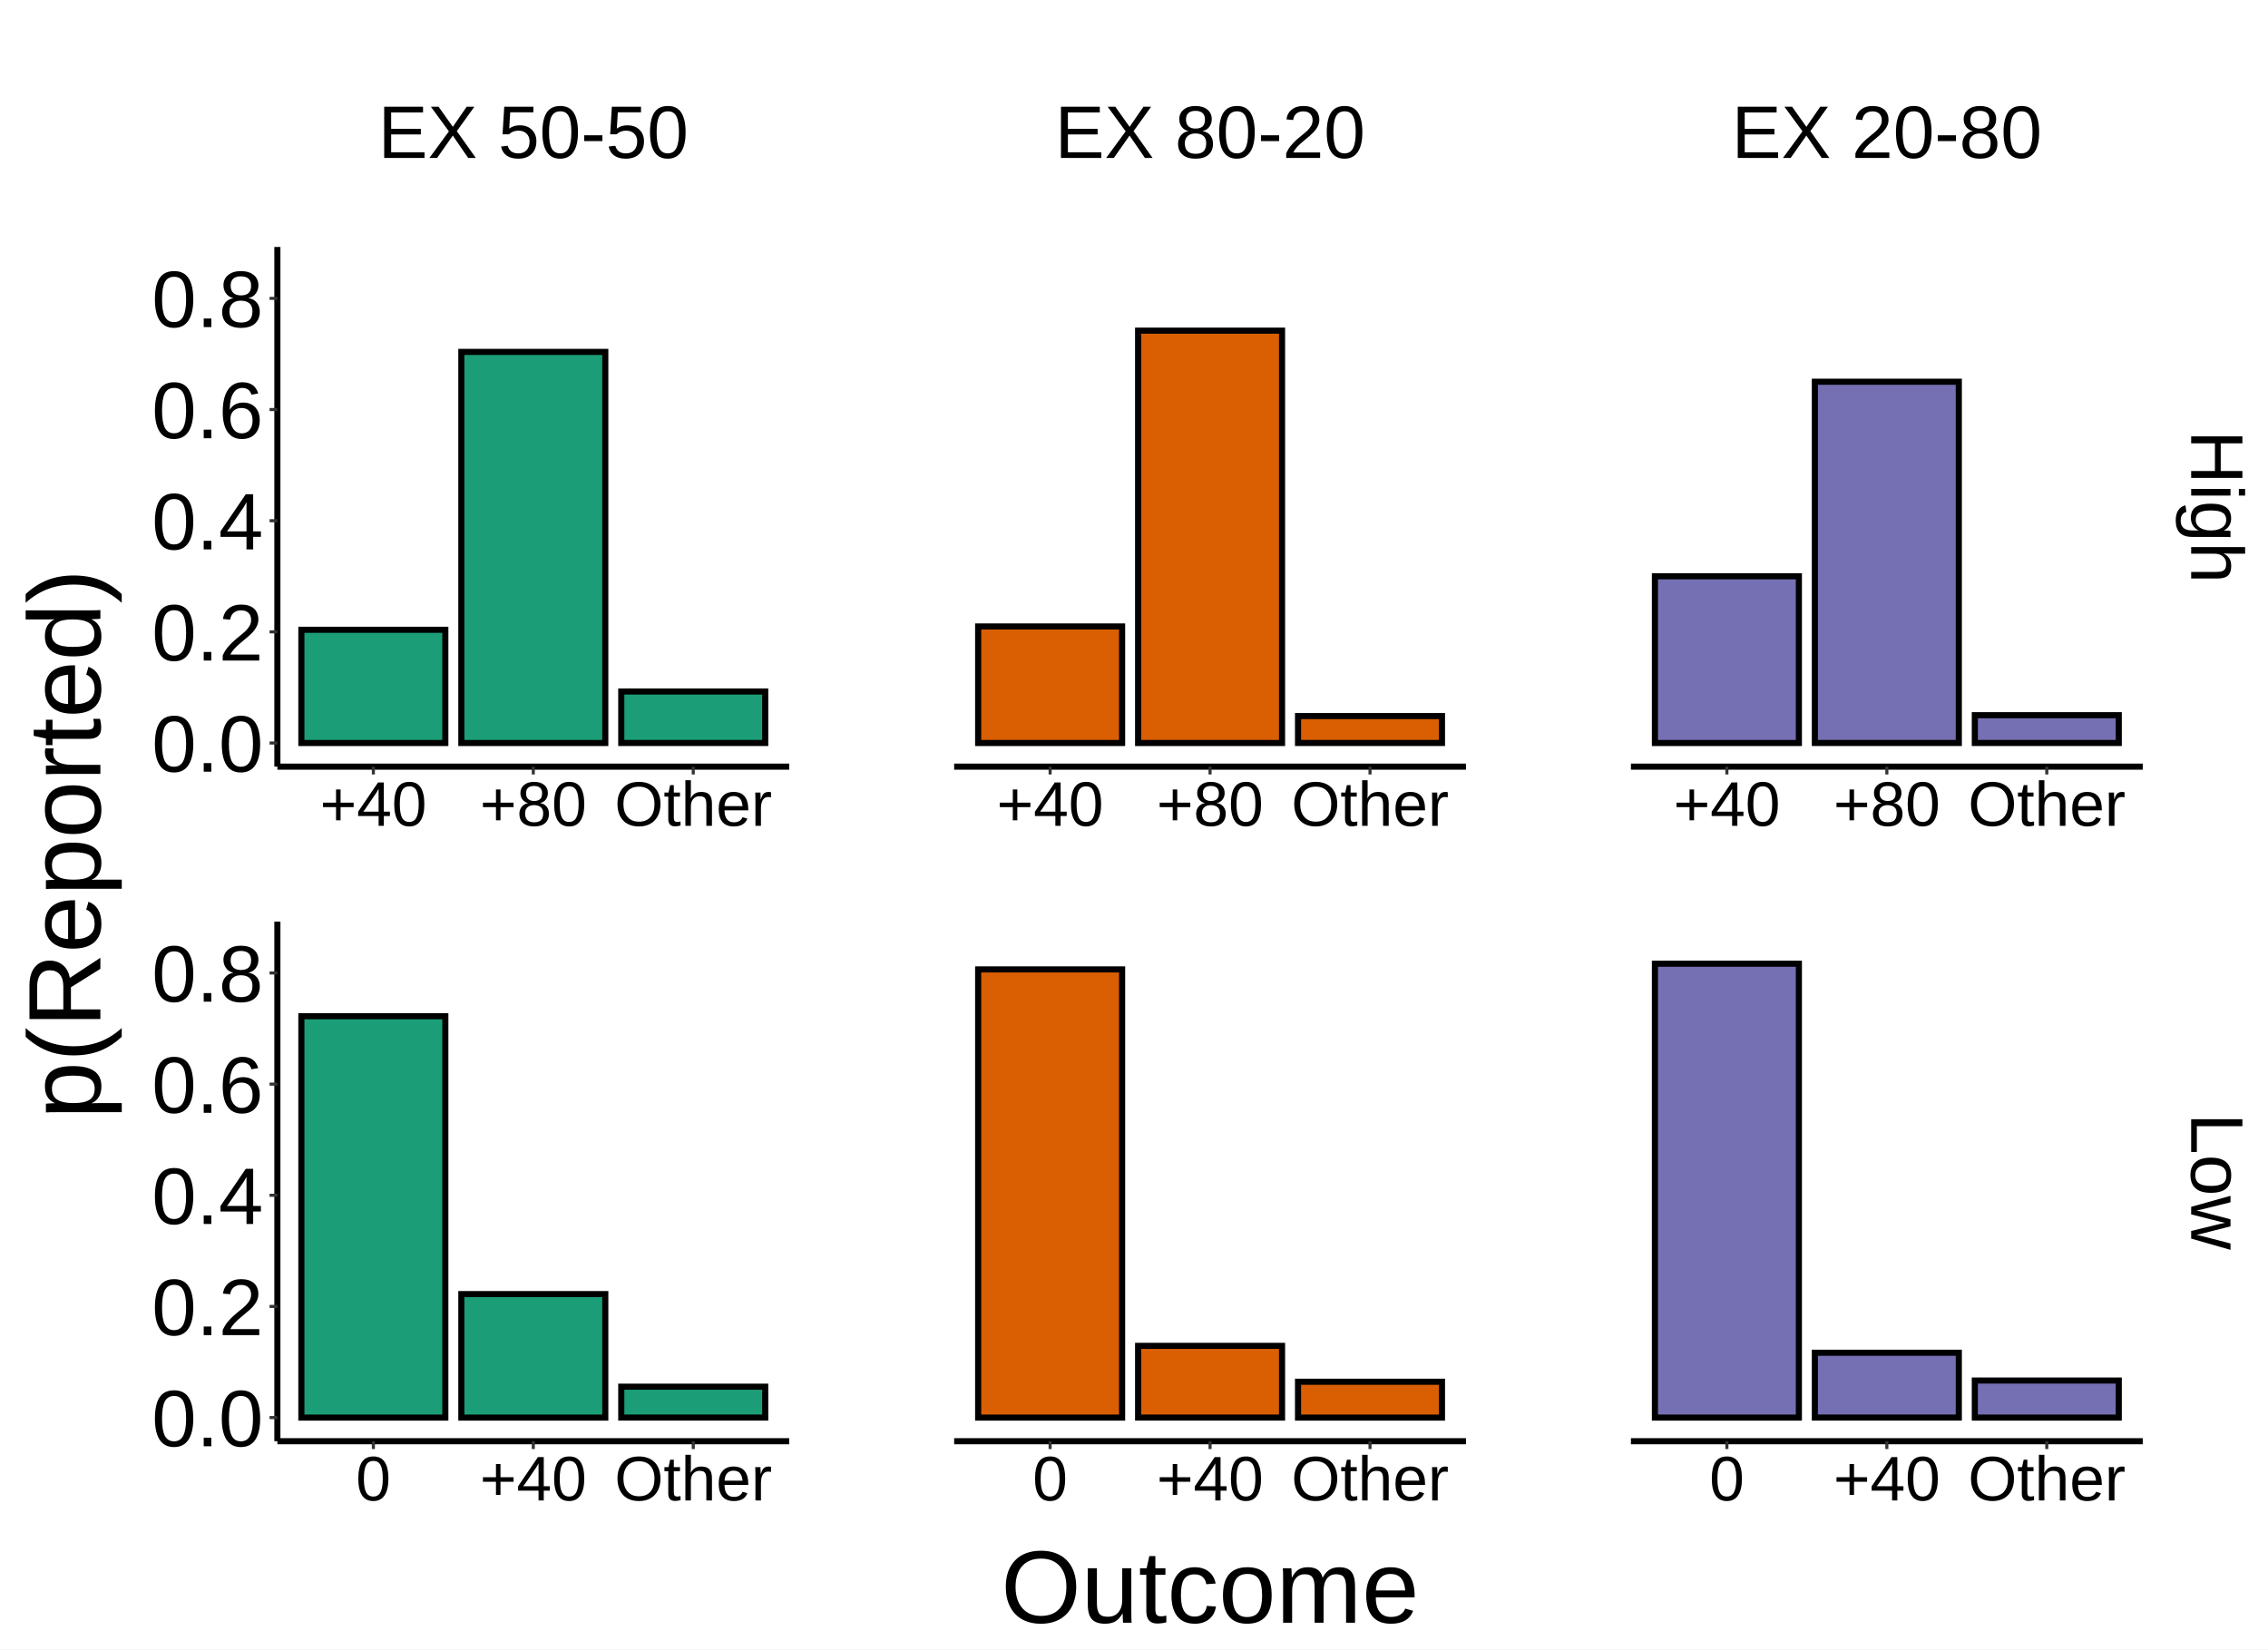
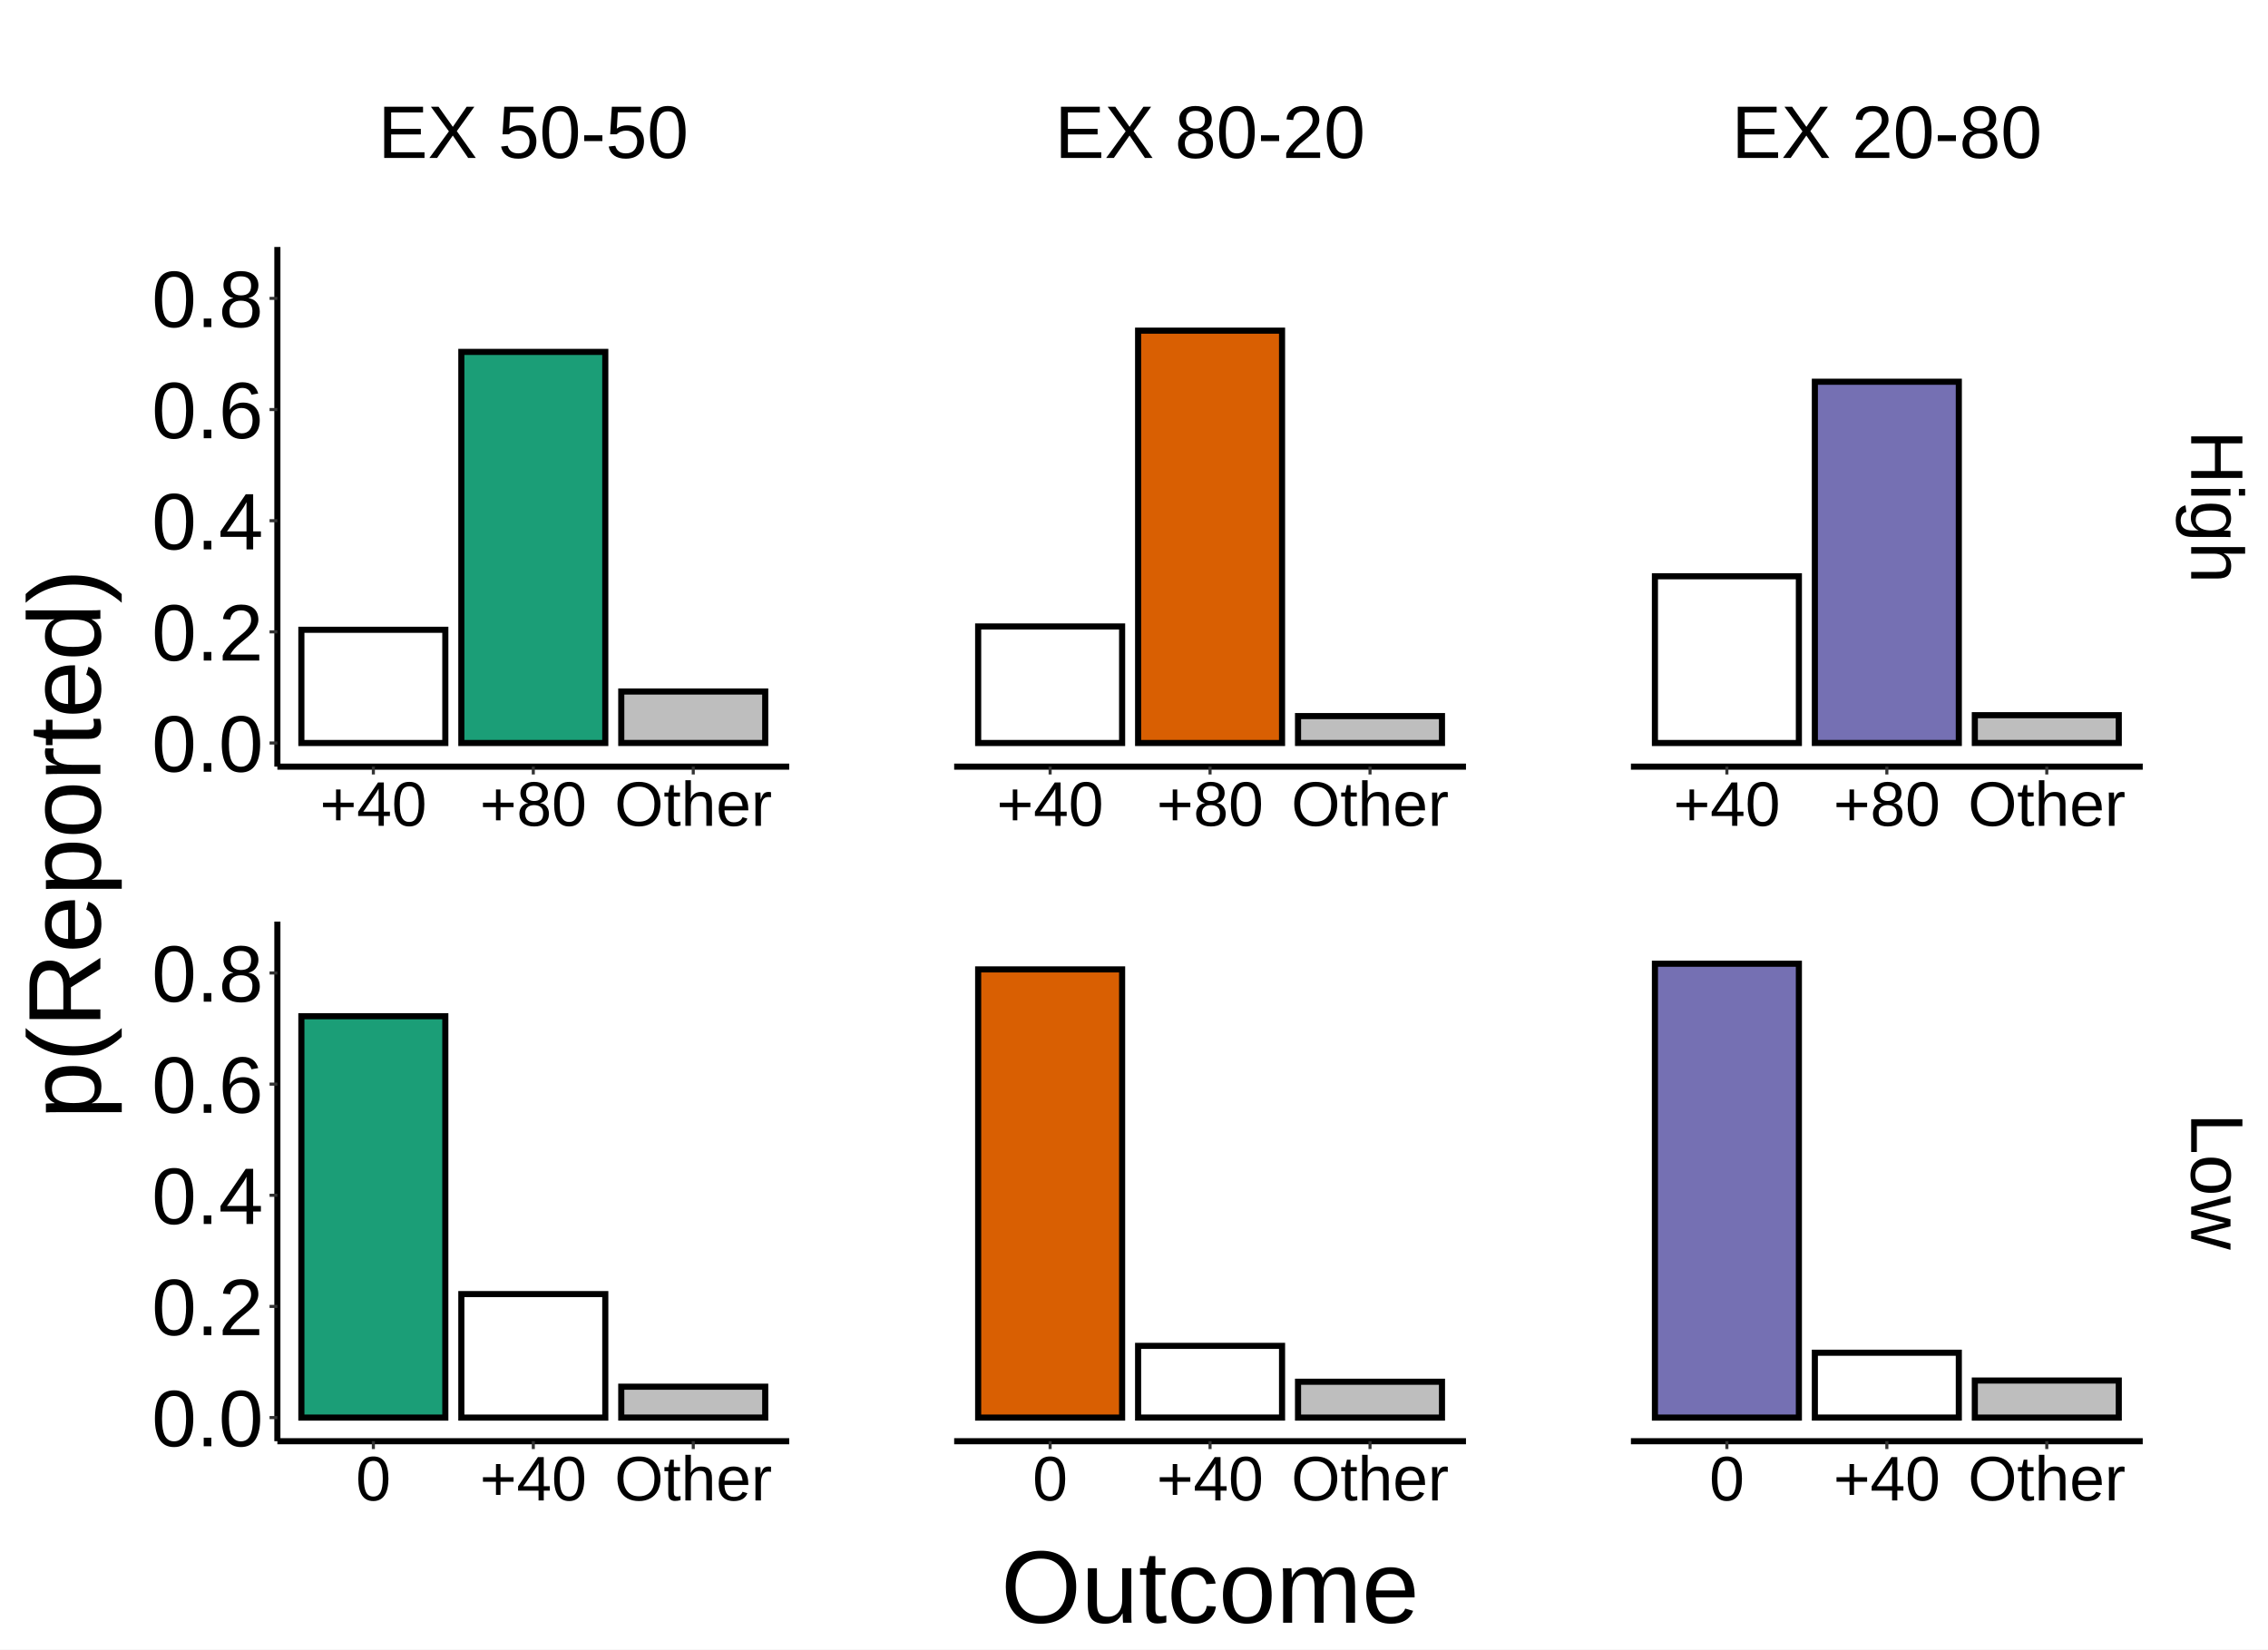
<svg xmlns="http://www.w3.org/2000/svg" class="svglite" width="792.00pt" height="576.00pt" viewBox="0 0 792.00 576.00">
  <defs>
    <style type="text/css">
    .svglite line, .svglite polyline, .svglite polygon, .svglite path, .svglite rect, .svglite circle {
      fill: none;
      stroke: #000000;
      stroke-linecap: round;
      stroke-linejoin: round;
      stroke-miterlimit: 10.00;
    }
    .svglite text {
      white-space: pre;
    }
  </style>
  </defs>
  <rect width="100%" height="100%" style="stroke: none; fill: #FFFFFF;" />
  <defs>
    <clipPath id="cpMC4wMHw3OTIuMDB8MC4wMHw1NzYuMDA=">
      <rect x="0.00" y="0.00" width="792.00" height="576.00" />
    </clipPath>
  </defs>
  <g clip-path="url(#cpMC4wMHw3OTIuMDB8MC4wMHw1NzYuMDA=)">
    <rect x="0.00" y="0.00" width="792.00" height="576.00" style="stroke-width: 1.07; stroke: #FFFFFF; fill: #FFFFFF;" />
  </g>
  <defs>
    <clipPath id="cpOTYuODZ8Mjc1LjYwfDg2LjI2fDI2Ny43NA==">
      <rect x="96.86" y="86.26" width="178.73" height="181.48" />
    </clipPath>
  </defs>
  <g clip-path="url(#cpOTYuODZ8Mjc1LjYwfDg2LjI2fDI2Ny43NA==)">
    <rect x="96.86" y="86.26" width="178.73" height="181.48" style="stroke-width: 1.07; stroke: none; fill: #FFFFFF;" />
-     <rect x="105.24" y="219.95" width="50.27" height="39.54" style="stroke-width: 2.13; stroke-linecap: butt; stroke-linejoin: miter; fill: #1B9E77;" />
+     <rect x="105.24" y="219.95" width="50.27" height="39.54" style="stroke-width: 2.13; stroke-linecap: butt; stroke-linejoin: miter; fill: #FFFFFF;" />
    <rect x="161.10" y="122.90" width="50.27" height="136.59" style="stroke-width: 2.13; stroke-linecap: butt; stroke-linejoin: miter; fill: #1B9E77;" />
-     <rect x="216.95" y="241.51" width="50.27" height="17.97" style="stroke-width: 2.13; stroke-linecap: butt; stroke-linejoin: miter; fill: #1B9E77;" />
+     <rect x="216.95" y="241.51" width="50.27" height="17.97" style="stroke-width: 2.13; stroke-linecap: butt; stroke-linejoin: miter; fill: #BEBEBE;" />
  </g>
  <g clip-path="url(#cpMC4wMHw3OTIuMDB8MC4wMHw1NzYuMDA=)">
</g>
  <defs>
    <clipPath id="cpMzMzLjIwfDUxMS45M3w4Ni4yNnwyNjcuNzQ=">
      <rect x="333.20" y="86.26" width="178.73" height="181.48" />
    </clipPath>
  </defs>
  <g clip-path="url(#cpMzMzLjIwfDUxMS45M3w4Ni4yNnwyNjcuNzQ=)">
    <rect x="333.20" y="86.26" width="178.73" height="181.48" style="stroke-width: 1.07; stroke: none; fill: #FFFFFF;" />
-     <rect x="341.58" y="218.79" width="50.27" height="40.70" style="stroke-width: 2.13; stroke-linecap: butt; stroke-linejoin: miter; fill: #D95F02;" />
+     <rect x="341.58" y="218.79" width="50.27" height="40.70" style="stroke-width: 2.13; stroke-linecap: butt; stroke-linejoin: miter; fill: #FFFFFF;" />
    <rect x="397.43" y="115.48" width="50.27" height="144.01" style="stroke-width: 2.13; stroke-linecap: butt; stroke-linejoin: miter; fill: #D95F02;" />
-     <rect x="453.28" y="250.09" width="50.27" height="9.39" style="stroke-width: 2.13; stroke-linecap: butt; stroke-linejoin: miter; fill: #D95F02;" />
+     <rect x="453.28" y="250.09" width="50.27" height="9.39" style="stroke-width: 2.13; stroke-linecap: butt; stroke-linejoin: miter; fill: #BEBEBE;" />
  </g>
  <g clip-path="url(#cpMC4wMHw3OTIuMDB8MC4wMHw1NzYuMDA=)">
</g>
  <defs>
    <clipPath id="cpNTY5LjUzfDc0OC4yNnw4Ni4yNnwyNjcuNzQ=">
      <rect x="569.53" y="86.26" width="178.73" height="181.48" />
    </clipPath>
  </defs>
  <g clip-path="url(#cpNTY5LjUzfDc0OC4yNnw4Ni4yNnwyNjcuNzQ=)">
    <rect x="569.53" y="86.26" width="178.73" height="181.48" style="stroke-width: 1.07; stroke: none; fill: #FFFFFF;" />
-     <rect x="577.91" y="201.26" width="50.27" height="58.23" style="stroke-width: 2.13; stroke-linecap: butt; stroke-linejoin: miter; fill: #7570B3;" />
+     <rect x="577.91" y="201.26" width="50.27" height="58.23" style="stroke-width: 2.13; stroke-linecap: butt; stroke-linejoin: miter; fill: #FFFFFF;" />
    <rect x="633.76" y="133.32" width="50.27" height="126.16" style="stroke-width: 2.13; stroke-linecap: butt; stroke-linejoin: miter; fill: #7570B3;" />
-     <rect x="689.62" y="249.78" width="50.27" height="9.70" style="stroke-width: 2.13; stroke-linecap: butt; stroke-linejoin: miter; fill: #7570B3;" />
+     <rect x="689.62" y="249.78" width="50.27" height="9.70" style="stroke-width: 2.13; stroke-linecap: butt; stroke-linejoin: miter; fill: #BEBEBE;" />
  </g>
  <g clip-path="url(#cpMC4wMHw3OTIuMDB8MC4wMHw1NzYuMDA=)">
</g>
  <defs>
    <clipPath id="cpOTYuODZ8Mjc1LjYwfDMyMS44Nnw1MDMuMzQ=">
      <rect x="96.86" y="321.86" width="178.73" height="181.48" />
    </clipPath>
  </defs>
  <g clip-path="url(#cpOTYuODZ8Mjc1LjYwfDMyMS44Nnw1MDMuMzQ=)">
    <rect x="96.86" y="321.86" width="178.73" height="181.48" style="stroke-width: 1.07; stroke: none; fill: #FFFFFF;" />
-     <rect x="161.10" y="451.96" width="50.27" height="43.13" style="stroke-width: 2.13; stroke-linecap: butt; stroke-linejoin: miter; fill: #1B9E77;" />
+     <rect x="161.10" y="451.96" width="50.27" height="43.13" style="stroke-width: 2.13; stroke-linecap: butt; stroke-linejoin: miter; fill: #FFFFFF;" />
    <rect x="105.24" y="354.91" width="50.27" height="140.18" style="stroke-width: 2.13; stroke-linecap: butt; stroke-linejoin: miter; fill: #1B9E77;" />
-     <rect x="216.95" y="484.30" width="50.27" height="10.78" style="stroke-width: 2.13; stroke-linecap: butt; stroke-linejoin: miter; fill: #1B9E77;" />
+     <rect x="216.95" y="484.30" width="50.27" height="10.78" style="stroke-width: 2.13; stroke-linecap: butt; stroke-linejoin: miter; fill: #BEBEBE;" />
  </g>
  <g clip-path="url(#cpMC4wMHw3OTIuMDB8MC4wMHw1NzYuMDA=)">
</g>
  <defs>
    <clipPath id="cpMzMzLjIwfDUxMS45M3wzMjEuODZ8NTAzLjM0">
      <rect x="333.20" y="321.86" width="178.73" height="181.48" />
    </clipPath>
  </defs>
  <g clip-path="url(#cpMzMzLjIwfDUxMS45M3wzMjEuODZ8NTAzLjM0)">
    <rect x="333.20" y="321.86" width="178.73" height="181.48" style="stroke-width: 1.07; stroke: none; fill: #FFFFFF;" />
-     <rect x="397.43" y="470.04" width="50.27" height="25.04" style="stroke-width: 2.13; stroke-linecap: butt; stroke-linejoin: miter; fill: #D95F02;" />
+     <rect x="397.43" y="470.04" width="50.27" height="25.04" style="stroke-width: 2.13; stroke-linecap: butt; stroke-linejoin: miter; fill: #FFFFFF;" />
    <rect x="341.58" y="338.56" width="50.27" height="156.53" style="stroke-width: 2.13; stroke-linecap: butt; stroke-linejoin: miter; fill: #D95F02;" />
-     <rect x="453.28" y="482.57" width="50.27" height="12.52" style="stroke-width: 2.13; stroke-linecap: butt; stroke-linejoin: miter; fill: #D95F02;" />
+     <rect x="453.28" y="482.57" width="50.27" height="12.52" style="stroke-width: 2.13; stroke-linecap: butt; stroke-linejoin: miter; fill: #BEBEBE;" />
  </g>
  <g clip-path="url(#cpMC4wMHw3OTIuMDB8MC4wMHw1NzYuMDA=)">
</g>
  <defs>
    <clipPath id="cpNTY5LjUzfDc0OC4yNnwzMjEuODZ8NTAzLjM0">
      <rect x="569.53" y="321.86" width="178.73" height="181.48" />
    </clipPath>
  </defs>
  <g clip-path="url(#cpNTY5LjUzfDc0OC4yNnwzMjEuODZ8NTAzLjM0)">
    <rect x="569.53" y="321.86" width="178.73" height="181.48" style="stroke-width: 1.07; stroke: none; fill: #FFFFFF;" />
-     <rect x="633.76" y="472.44" width="50.27" height="22.64" style="stroke-width: 2.13; stroke-linecap: butt; stroke-linejoin: miter; fill: #7570B3;" />
+     <rect x="633.76" y="472.44" width="50.27" height="22.64" style="stroke-width: 2.13; stroke-linecap: butt; stroke-linejoin: miter; fill: #FFFFFF;" />
    <rect x="577.91" y="336.58" width="50.27" height="158.51" style="stroke-width: 2.13; stroke-linecap: butt; stroke-linejoin: miter; fill: #7570B3;" />
-     <rect x="689.62" y="482.15" width="50.27" height="12.94" style="stroke-width: 2.13; stroke-linecap: butt; stroke-linejoin: miter; fill: #7570B3;" />
+     <rect x="689.62" y="482.15" width="50.27" height="12.94" style="stroke-width: 2.13; stroke-linecap: butt; stroke-linejoin: miter; fill: #BEBEBE;" />
  </g>
  <g clip-path="url(#cpMC4wMHw3OTIuMDB8MC4wMHw1NzYuMDA=)">
</g>
  <defs>
    <clipPath id="cpOTYuODZ8Mjc1LjYwfDUuNDh8ODYuMjY=">
      <rect x="96.86" y="5.48" width="178.73" height="80.78" />
    </clipPath>
  </defs>
  <g clip-path="url(#cpOTYuODZ8Mjc1LjYwfDUuNDh8ODYuMjY=)">
    <rect x="96.86" y="5.48" width="178.73" height="80.78" style="stroke-width: 1.07; stroke: #FFFFFF; fill: #FFFFFF;" />
    <text x="186.23" y="55.17" text-anchor="middle" style="font-size: 26.00px; font-family: &quot;Arial&quot;;" textLength="108.40px" lengthAdjust="spacingAndGlyphs">EX 50-50</text>
  </g>
  <g clip-path="url(#cpMC4wMHw3OTIuMDB8MC4wMHw1NzYuMDA=)">
</g>
  <defs>
    <clipPath id="cpMzMzLjIwfDUxMS45M3w1LjQ4fDg2LjI2">
      <rect x="333.20" y="5.48" width="178.73" height="80.78" />
    </clipPath>
  </defs>
  <g clip-path="url(#cpMzMzLjIwfDUxMS45M3w1LjQ4fDg2LjI2)">
    <rect x="333.20" y="5.48" width="178.73" height="80.78" style="stroke-width: 1.07; stroke: #FFFFFF; fill: #FFFFFF;" />
    <text x="422.56" y="55.17" text-anchor="middle" style="font-size: 26.00px; font-family: &quot;Arial&quot;;" textLength="108.40px" lengthAdjust="spacingAndGlyphs">EX 80-20</text>
  </g>
  <g clip-path="url(#cpMC4wMHw3OTIuMDB8MC4wMHw1NzYuMDA=)">
</g>
  <defs>
    <clipPath id="cpNTY5LjUzfDc0OC4yNnw1LjQ4fDg2LjI2">
      <rect x="569.53" y="5.48" width="178.73" height="80.78" />
    </clipPath>
  </defs>
  <g clip-path="url(#cpNTY5LjUzfDc0OC4yNnw1LjQ4fDg2LjI2)">
    <rect x="569.53" y="5.48" width="178.73" height="80.78" style="stroke-width: 1.07; stroke: #FFFFFF; fill: #FFFFFF;" />
    <text x="658.90" y="55.17" text-anchor="middle" style="font-size: 26.00px; font-family: &quot;Arial&quot;;" textLength="108.40px" lengthAdjust="spacingAndGlyphs">EX 20-80</text>
  </g>
  <g clip-path="url(#cpMC4wMHw3OTIuMDB8MC4wMHw1NzYuMDA=)">
</g>
  <defs>
    <clipPath id="cpNzQ4LjI2fDc4Ni41Mnw4Ni4yNnwyNjcuNzQ=">
      <rect x="748.26" y="86.26" width="38.26" height="181.48" />
    </clipPath>
  </defs>
  <g clip-path="url(#cpNzQ4LjI2fDc4Ni41Mnw4Ni4yNnwyNjcuNzQ=)">
    <rect x="748.26" y="86.26" width="38.26" height="181.48" style="stroke-width: 1.07; stroke: #FFFFFF; fill: #FFFFFF;" />
    <text transform="translate(765.17,177.00) rotate(90)" text-anchor="middle" style="font-size: 26.00px; font-family: &quot;Arial&quot;;" textLength="53.47px" lengthAdjust="spacingAndGlyphs">High</text>
  </g>
  <g clip-path="url(#cpMC4wMHw3OTIuMDB8MC4wMHw1NzYuMDA=)">
</g>
  <defs>
    <clipPath id="cpNzQ4LjI2fDc4Ni41MnwzMjEuODZ8NTAzLjM0">
      <rect x="748.26" y="321.86" width="38.26" height="181.48" />
    </clipPath>
  </defs>
  <g clip-path="url(#cpNzQ4LjI2fDc4Ni41MnwzMjEuODZ8NTAzLjM0)">
    <rect x="748.26" y="321.86" width="38.26" height="181.48" style="stroke-width: 1.07; stroke: #FFFFFF; fill: #FFFFFF;" />
    <text transform="translate(765.17,412.60) rotate(90)" text-anchor="middle" style="font-size: 26.00px; font-family: &quot;Arial&quot;;" textLength="47.69px" lengthAdjust="spacingAndGlyphs">Low</text>
  </g>
  <g clip-path="url(#cpMC4wMHw3OTIuMDB8MC4wMHw1NzYuMDA=)">
    <polyline points="96.86,503.34 275.60,503.34 " style="stroke-width: 2.13; stroke-linecap: butt;" />
    <polyline points="130.38,506.08 130.38,503.34 " style="stroke-width: 1.07; stroke: #333333; stroke-linecap: butt;" />
    <polyline points="186.23,506.08 186.23,503.34 " style="stroke-width: 1.07; stroke: #333333; stroke-linecap: butt;" />
    <polyline points="242.09,506.08 242.09,503.34 " style="stroke-width: 1.07; stroke: #333333; stroke-linecap: butt;" />
    <text x="130.38" y="524.02" text-anchor="middle" style="font-size: 22.00px; font-family: &quot;Arial&quot;;" textLength="12.24px" lengthAdjust="spacingAndGlyphs">0</text>
    <text x="186.23" y="524.02" text-anchor="middle" style="font-size: 22.00px; font-family: &quot;Arial&quot;;" textLength="37.33px" lengthAdjust="spacingAndGlyphs">+40</text>
    <text x="242.09" y="524.02" text-anchor="middle" style="font-size: 22.00px; font-family: &quot;Arial&quot;;" textLength="55.04px" lengthAdjust="spacingAndGlyphs">Other</text>
    <polyline points="333.20,503.34 511.93,503.34 " style="stroke-width: 2.13; stroke-linecap: butt;" />
    <polyline points="366.71,506.08 366.71,503.34 " style="stroke-width: 1.07; stroke: #333333; stroke-linecap: butt;" />
    <polyline points="422.56,506.08 422.56,503.34 " style="stroke-width: 1.07; stroke: #333333; stroke-linecap: butt;" />
    <polyline points="478.42,506.08 478.42,503.34 " style="stroke-width: 1.07; stroke: #333333; stroke-linecap: butt;" />
    <text x="366.71" y="524.02" text-anchor="middle" style="font-size: 22.00px; font-family: &quot;Arial&quot;;" textLength="12.24px" lengthAdjust="spacingAndGlyphs">0</text>
    <text x="422.56" y="524.02" text-anchor="middle" style="font-size: 22.00px; font-family: &quot;Arial&quot;;" textLength="37.33px" lengthAdjust="spacingAndGlyphs">+40</text>
    <text x="478.42" y="524.02" text-anchor="middle" style="font-size: 22.00px; font-family: &quot;Arial&quot;;" textLength="55.04px" lengthAdjust="spacingAndGlyphs">Other</text>
    <polyline points="569.53,503.34 748.26,503.34 " style="stroke-width: 2.13; stroke-linecap: butt;" />
    <polyline points="603.04,506.08 603.04,503.34 " style="stroke-width: 1.07; stroke: #333333; stroke-linecap: butt;" />
    <polyline points="658.90,506.08 658.90,503.34 " style="stroke-width: 1.07; stroke: #333333; stroke-linecap: butt;" />
    <polyline points="714.75,506.08 714.75,503.34 " style="stroke-width: 1.07; stroke: #333333; stroke-linecap: butt;" />
    <text x="603.04" y="524.02" text-anchor="middle" style="font-size: 22.00px; font-family: &quot;Arial&quot;;" textLength="12.24px" lengthAdjust="spacingAndGlyphs">0</text>
    <text x="658.90" y="524.02" text-anchor="middle" style="font-size: 22.00px; font-family: &quot;Arial&quot;;" textLength="37.33px" lengthAdjust="spacingAndGlyphs">+40</text>
    <text x="714.75" y="524.02" text-anchor="middle" style="font-size: 22.00px; font-family: &quot;Arial&quot;;" textLength="55.04px" lengthAdjust="spacingAndGlyphs">Other</text>
    <polyline points="96.86,267.74 275.60,267.74 " style="stroke-width: 2.13; stroke-linecap: butt;" />
    <polyline points="130.38,270.48 130.38,267.74 " style="stroke-width: 1.07; stroke: #333333; stroke-linecap: butt;" />
    <polyline points="186.23,270.48 186.23,267.74 " style="stroke-width: 1.07; stroke: #333333; stroke-linecap: butt;" />
    <polyline points="242.09,270.48 242.09,267.74 " style="stroke-width: 1.07; stroke: #333333; stroke-linecap: butt;" />
    <text x="130.38" y="288.42" text-anchor="middle" style="font-size: 22.00px; font-family: &quot;Arial&quot;;" textLength="37.33px" lengthAdjust="spacingAndGlyphs">+40</text>
    <text x="186.23" y="288.42" text-anchor="middle" style="font-size: 22.00px; font-family: &quot;Arial&quot;;" textLength="37.33px" lengthAdjust="spacingAndGlyphs">+80</text>
    <text x="242.09" y="288.42" text-anchor="middle" style="font-size: 22.00px; font-family: &quot;Arial&quot;;" textLength="55.04px" lengthAdjust="spacingAndGlyphs">Other</text>
    <polyline points="333.20,267.74 511.93,267.74 " style="stroke-width: 2.13; stroke-linecap: butt;" />
    <polyline points="366.71,270.48 366.71,267.74 " style="stroke-width: 1.07; stroke: #333333; stroke-linecap: butt;" />
    <polyline points="422.56,270.48 422.56,267.74 " style="stroke-width: 1.07; stroke: #333333; stroke-linecap: butt;" />
    <polyline points="478.42,270.48 478.42,267.74 " style="stroke-width: 1.07; stroke: #333333; stroke-linecap: butt;" />
    <text x="366.71" y="288.42" text-anchor="middle" style="font-size: 22.00px; font-family: &quot;Arial&quot;;" textLength="37.33px" lengthAdjust="spacingAndGlyphs">+40</text>
    <text x="422.56" y="288.42" text-anchor="middle" style="font-size: 22.00px; font-family: &quot;Arial&quot;;" textLength="37.33px" lengthAdjust="spacingAndGlyphs">+80</text>
    <text x="478.42" y="288.42" text-anchor="middle" style="font-size: 22.00px; font-family: &quot;Arial&quot;;" textLength="55.04px" lengthAdjust="spacingAndGlyphs">Other</text>
    <polyline points="569.53,267.74 748.26,267.74 " style="stroke-width: 2.13; stroke-linecap: butt;" />
    <polyline points="603.04,270.48 603.04,267.74 " style="stroke-width: 1.07; stroke: #333333; stroke-linecap: butt;" />
    <polyline points="658.90,270.48 658.90,267.74 " style="stroke-width: 1.07; stroke: #333333; stroke-linecap: butt;" />
    <polyline points="714.75,270.48 714.75,267.74 " style="stroke-width: 1.07; stroke: #333333; stroke-linecap: butt;" />
    <text x="603.04" y="288.42" text-anchor="middle" style="font-size: 22.00px; font-family: &quot;Arial&quot;;" textLength="37.33px" lengthAdjust="spacingAndGlyphs">+40</text>
    <text x="658.90" y="288.42" text-anchor="middle" style="font-size: 22.00px; font-family: &quot;Arial&quot;;" textLength="37.33px" lengthAdjust="spacingAndGlyphs">+80</text>
    <text x="714.75" y="288.42" text-anchor="middle" style="font-size: 22.00px; font-family: &quot;Arial&quot;;" textLength="55.04px" lengthAdjust="spacingAndGlyphs">Other</text>
    <polyline points="96.86,267.74 96.86,86.26 " style="stroke-width: 2.13; stroke-linecap: butt;" />
    <text x="91.93" y="269.51" text-anchor="end" style="font-size: 28.00px; font-family: &quot;Arial&quot;;" textLength="38.92px" lengthAdjust="spacingAndGlyphs">0.0</text>
    <text x="91.93" y="230.69" text-anchor="end" style="font-size: 28.00px; font-family: &quot;Arial&quot;;" textLength="38.92px" lengthAdjust="spacingAndGlyphs">0.2</text>
    <text x="91.93" y="191.87" text-anchor="end" style="font-size: 28.00px; font-family: &quot;Arial&quot;;" textLength="38.92px" lengthAdjust="spacingAndGlyphs">0.4</text>
    <text x="91.93" y="153.05" text-anchor="end" style="font-size: 28.00px; font-family: &quot;Arial&quot;;" textLength="38.92px" lengthAdjust="spacingAndGlyphs">0.6</text>
    <text x="91.93" y="114.23" text-anchor="end" style="font-size: 28.00px; font-family: &quot;Arial&quot;;" textLength="38.92px" lengthAdjust="spacingAndGlyphs">0.8</text>
    <polyline points="94.13,259.49 96.86,259.49 " style="stroke-width: 1.07; stroke: #333333; stroke-linecap: butt;" />
    <polyline points="94.13,220.67 96.86,220.67 " style="stroke-width: 1.07; stroke: #333333; stroke-linecap: butt;" />
    <polyline points="94.13,181.85 96.86,181.85 " style="stroke-width: 1.07; stroke: #333333; stroke-linecap: butt;" />
    <polyline points="94.13,143.03 96.86,143.03 " style="stroke-width: 1.07; stroke: #333333; stroke-linecap: butt;" />
    <polyline points="94.13,104.21 96.86,104.21 " style="stroke-width: 1.07; stroke: #333333; stroke-linecap: butt;" />
    <polyline points="96.86,503.34 96.86,321.86 " style="stroke-width: 2.13; stroke-linecap: butt;" />
    <text x="91.93" y="505.11" text-anchor="end" style="font-size: 28.00px; font-family: &quot;Arial&quot;;" textLength="38.92px" lengthAdjust="spacingAndGlyphs">0.0</text>
    <text x="91.93" y="466.29" text-anchor="end" style="font-size: 28.00px; font-family: &quot;Arial&quot;;" textLength="38.92px" lengthAdjust="spacingAndGlyphs">0.2</text>
    <text x="91.93" y="427.47" text-anchor="end" style="font-size: 28.00px; font-family: &quot;Arial&quot;;" textLength="38.92px" lengthAdjust="spacingAndGlyphs">0.4</text>
    <text x="91.93" y="388.65" text-anchor="end" style="font-size: 28.00px; font-family: &quot;Arial&quot;;" textLength="38.92px" lengthAdjust="spacingAndGlyphs">0.6</text>
    <text x="91.93" y="349.83" text-anchor="end" style="font-size: 28.00px; font-family: &quot;Arial&quot;;" textLength="38.92px" lengthAdjust="spacingAndGlyphs">0.8</text>
    <polyline points="94.13,495.09 96.86,495.09 " style="stroke-width: 1.07; stroke: #333333; stroke-linecap: butt;" />
    <polyline points="94.13,456.27 96.86,456.27 " style="stroke-width: 1.07; stroke: #333333; stroke-linecap: butt;" />
    <polyline points="94.13,417.45 96.86,417.45 " style="stroke-width: 1.07; stroke: #333333; stroke-linecap: butt;" />
    <polyline points="94.13,378.63 96.86,378.63 " style="stroke-width: 1.07; stroke: #333333; stroke-linecap: butt;" />
    <polyline points="94.13,339.81 96.86,339.81 " style="stroke-width: 1.07; stroke: #333333; stroke-linecap: butt;" />
    <text x="422.56" y="566.73" text-anchor="middle" style="font-size: 36.00px; font-family: &quot;Arial&quot;;" textLength="146.06px" lengthAdjust="spacingAndGlyphs">Outcome</text>
    <text transform="translate(35.05,294.80) rotate(-90)" text-anchor="middle" style="font-size: 36.00px; font-family: &quot;Arial&quot;;" textLength="192.10px" lengthAdjust="spacingAndGlyphs">p(Reported)</text>
  </g>
</svg>
